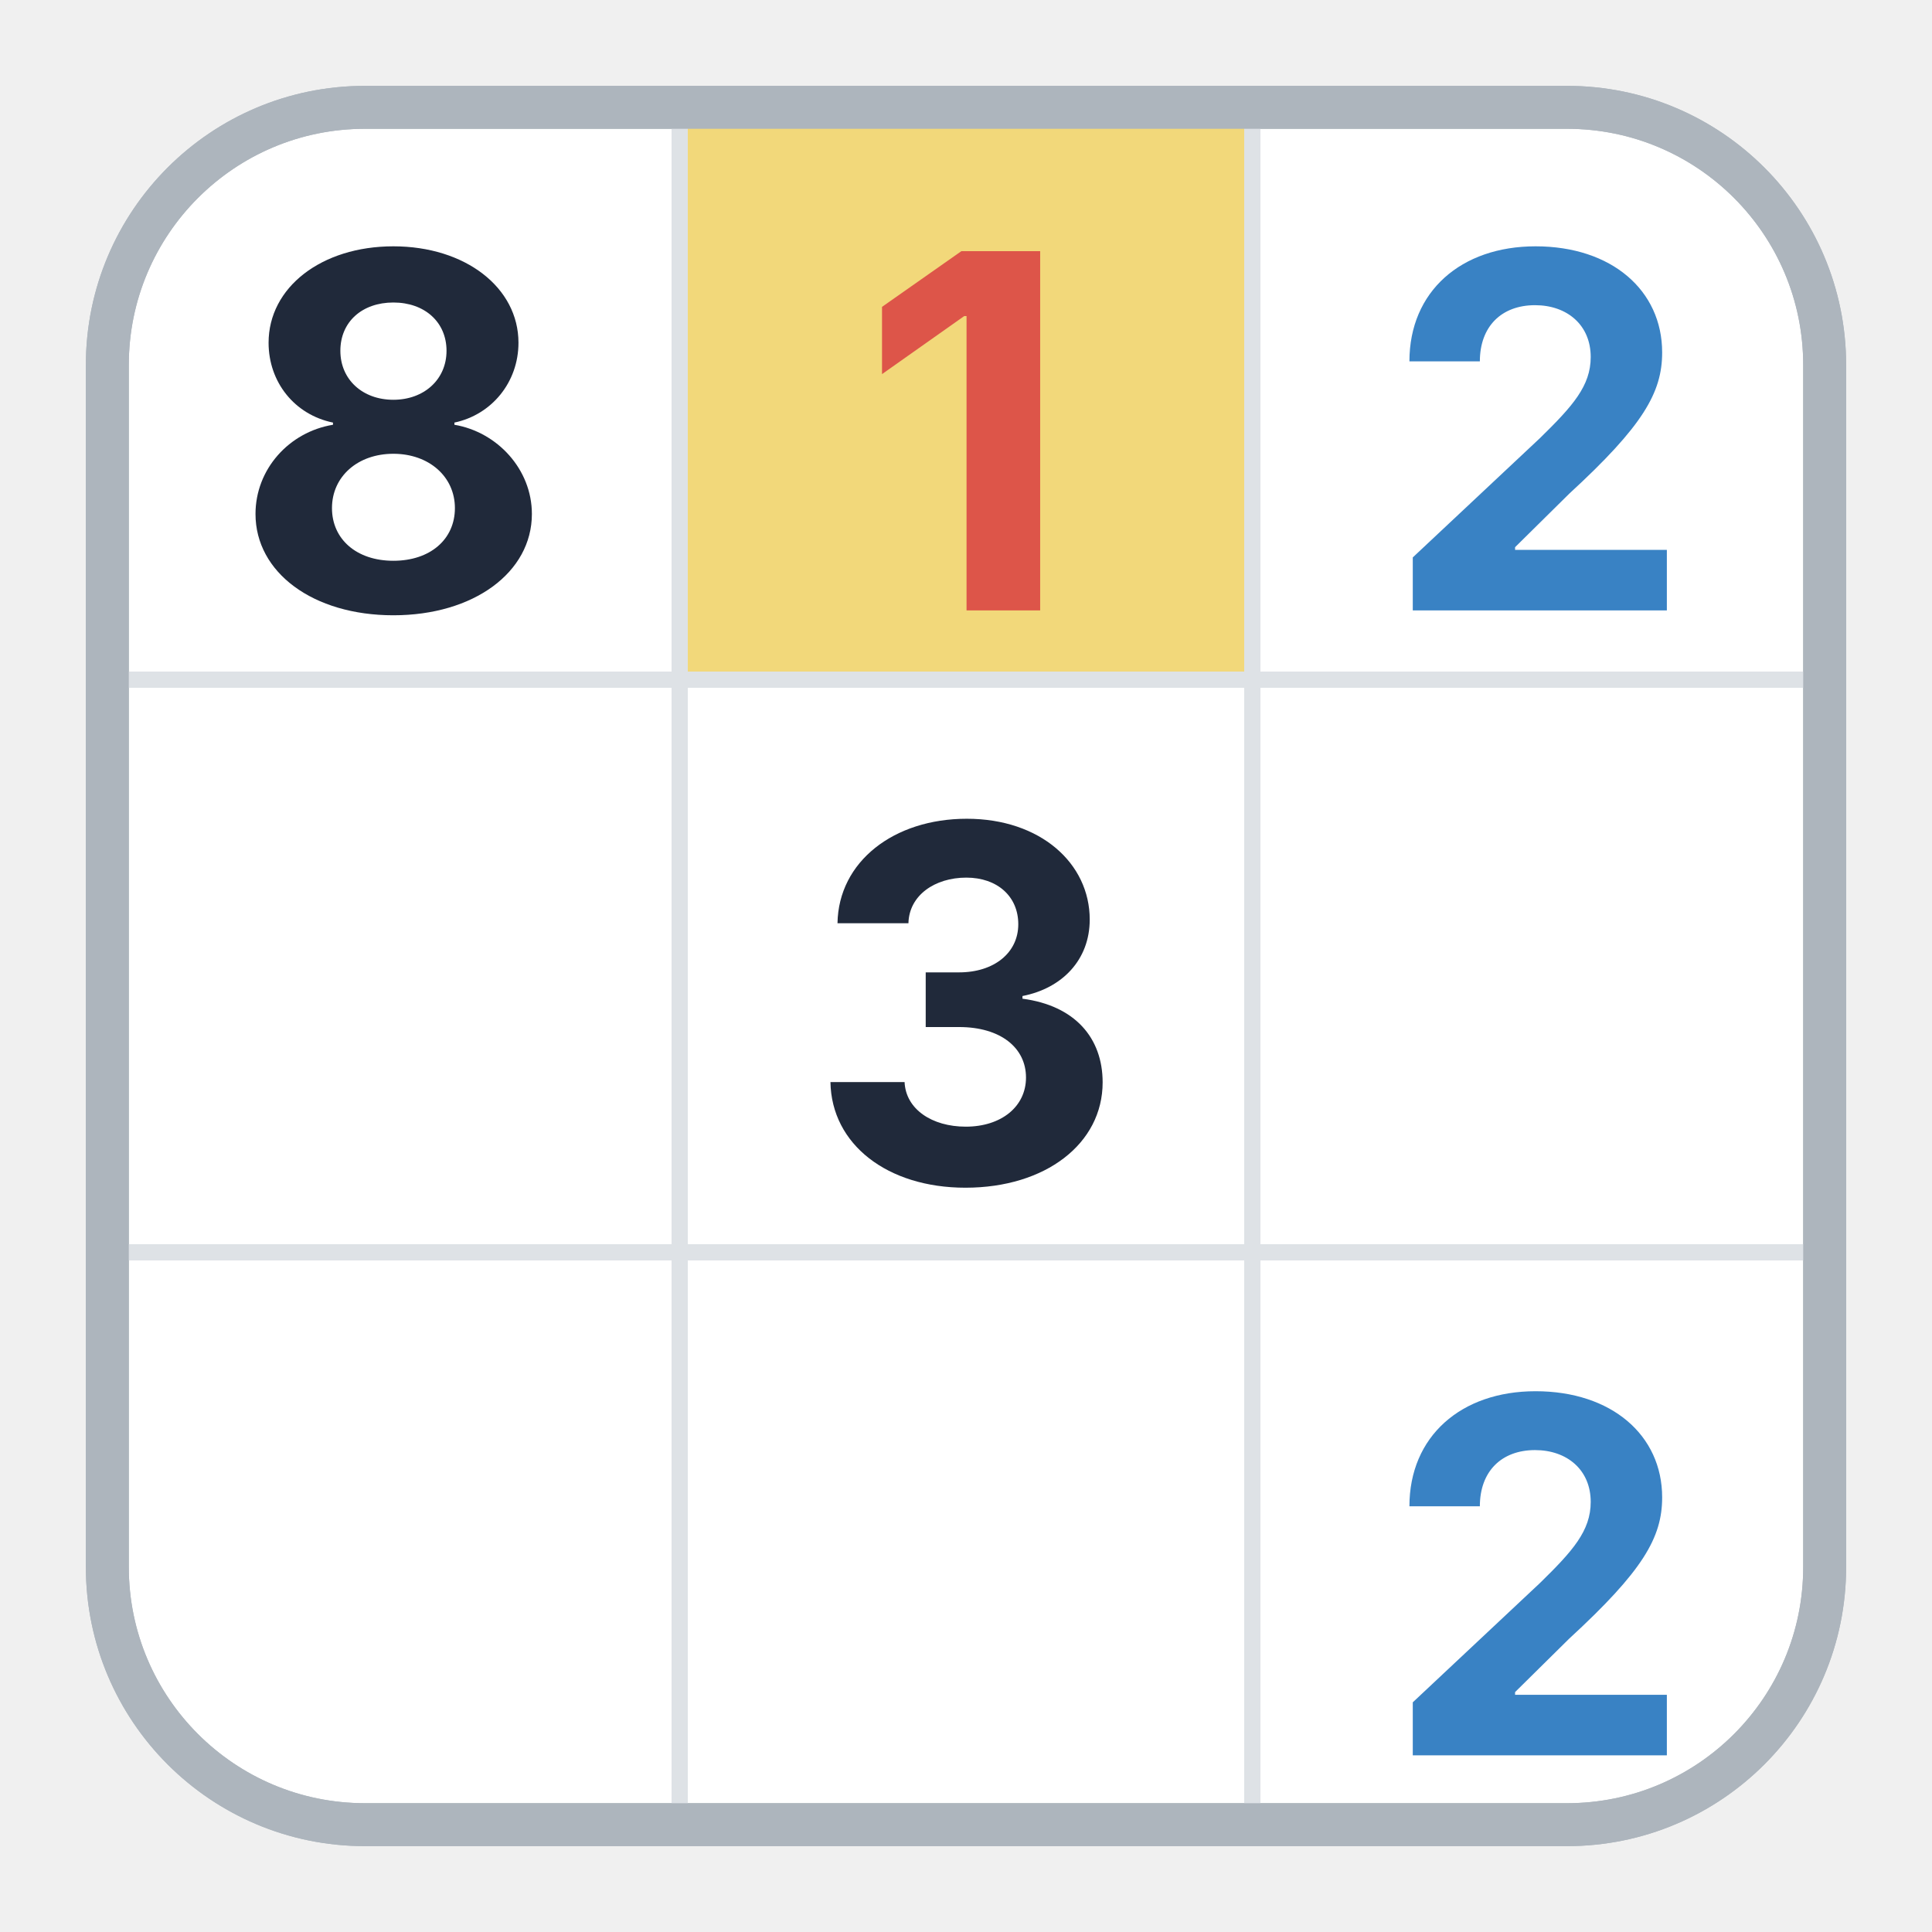
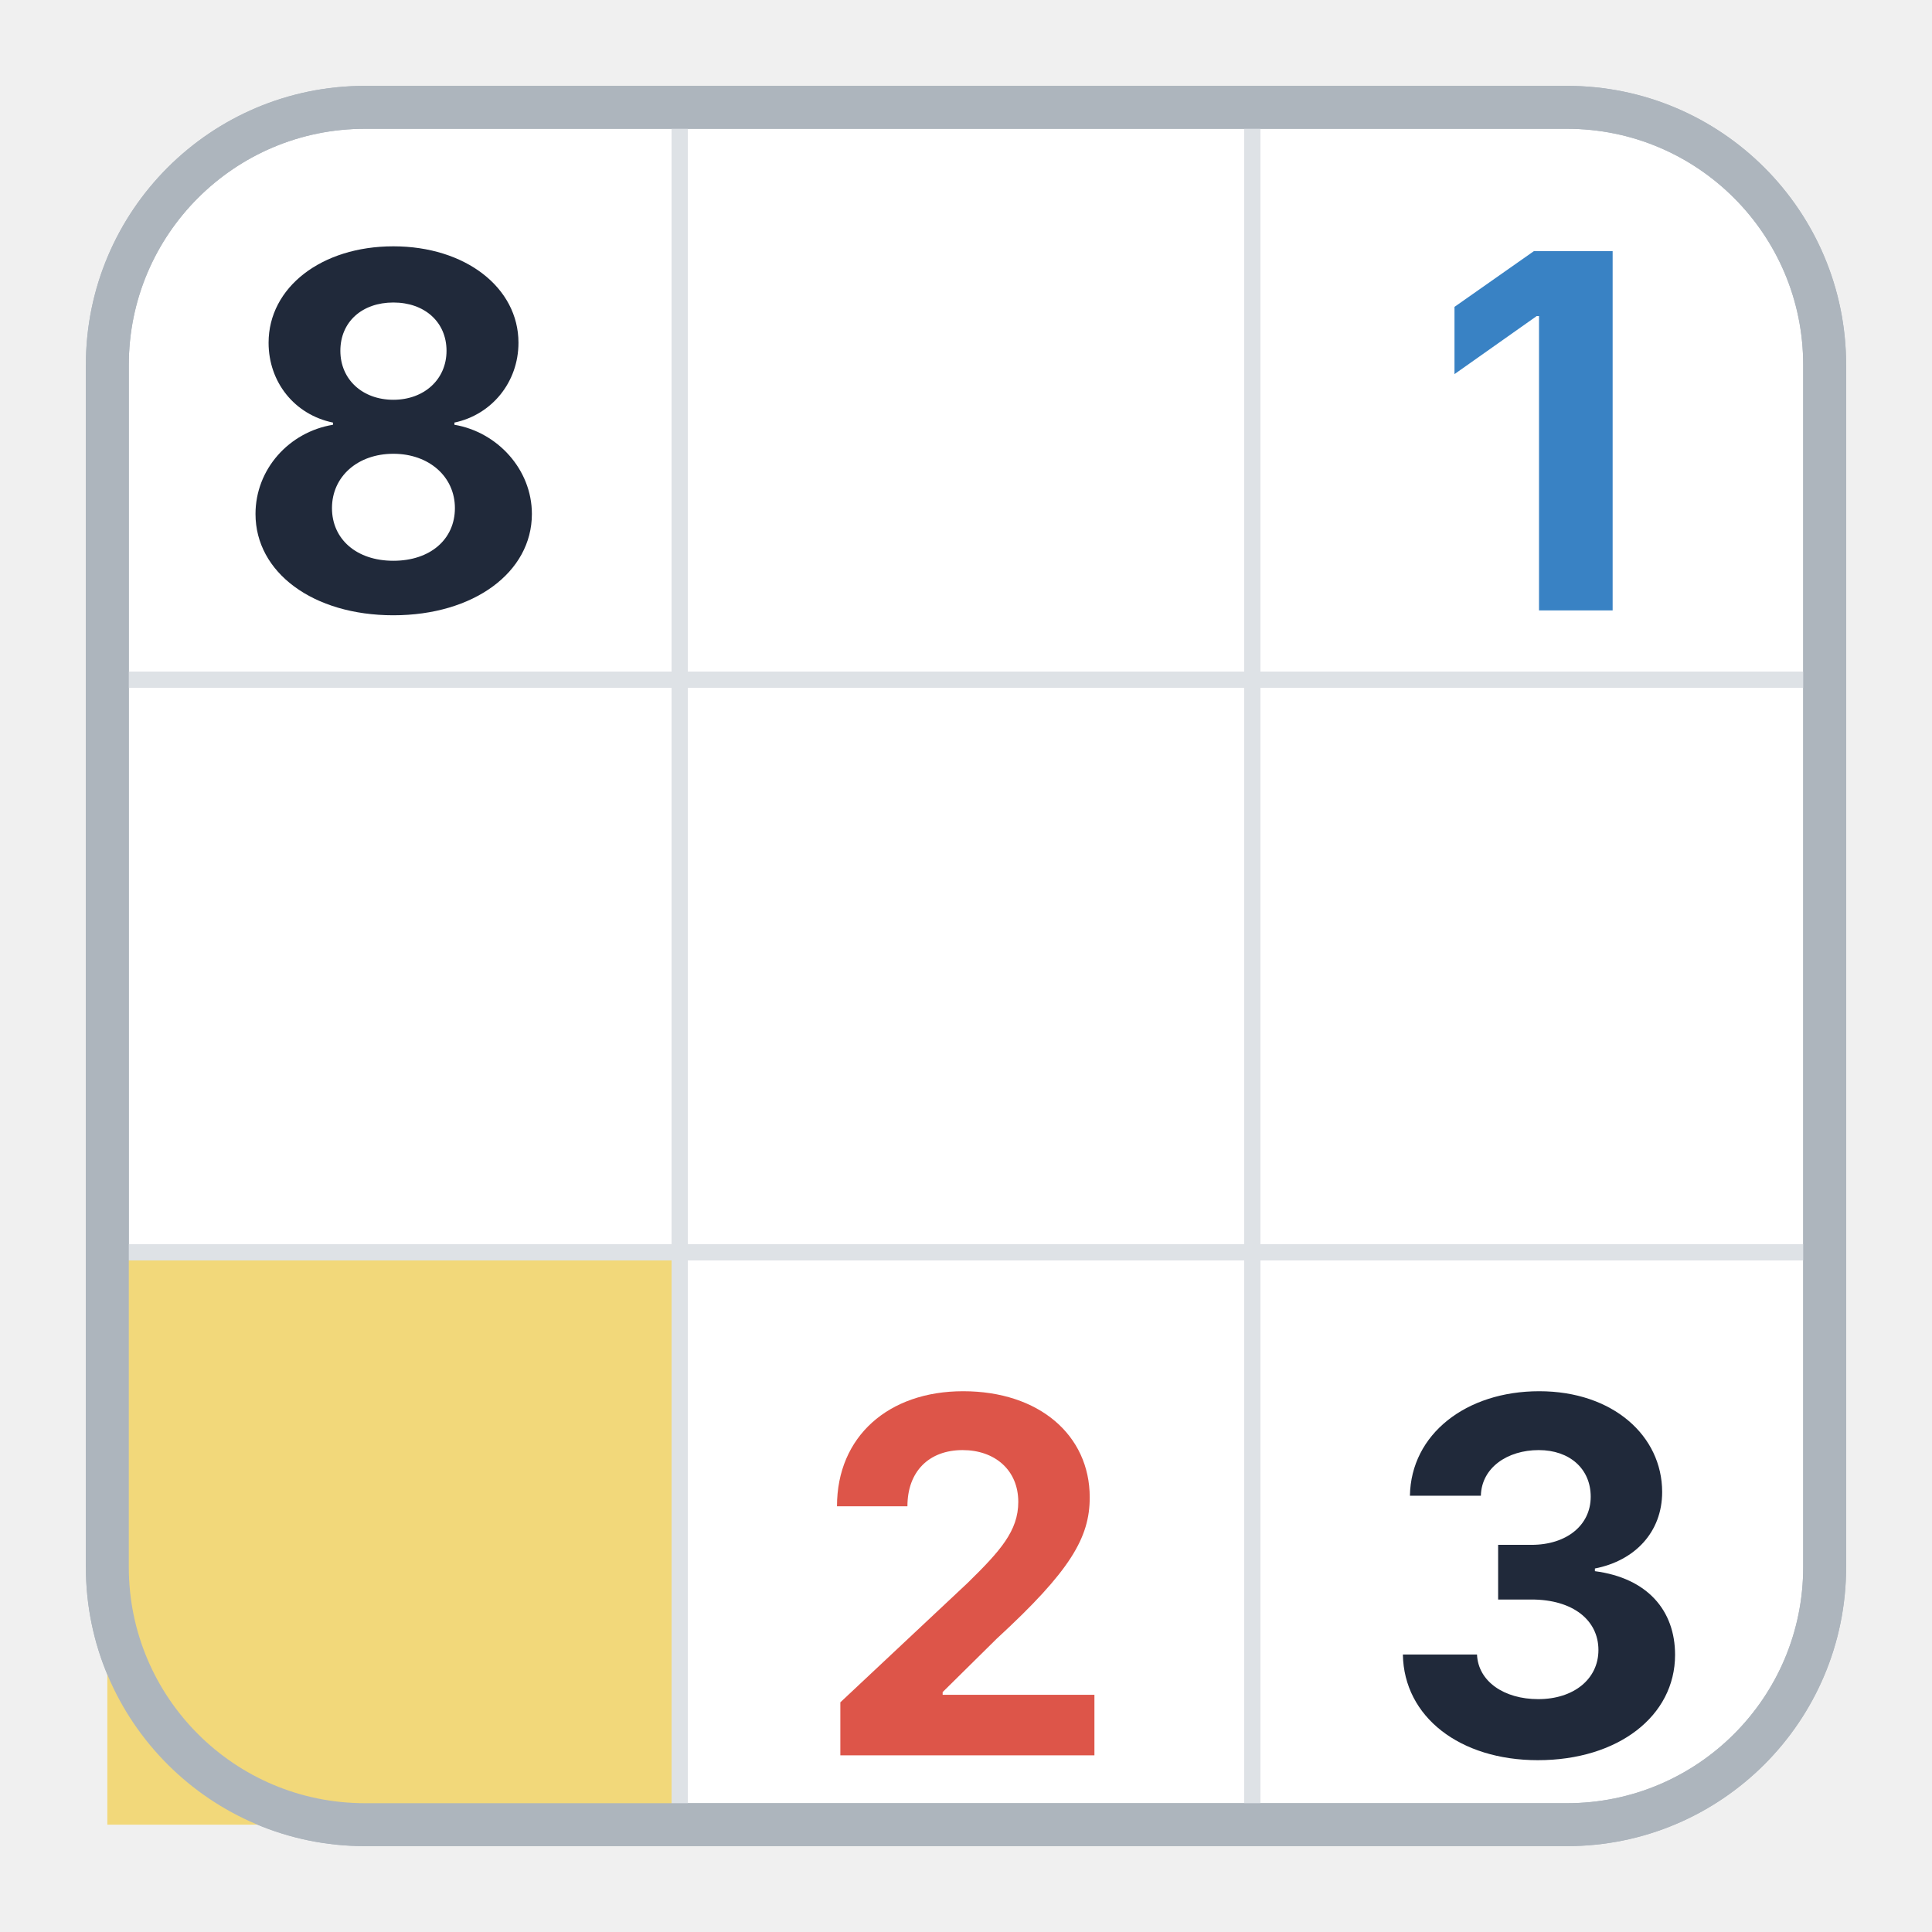
<svg xmlns="http://www.w3.org/2000/svg" width="512" height="512" viewBox="0 0 180 180">
  <rect x="10" y="10" width="160" height="160" rx="24" fill="#ffffff" stroke="#adb5bd" stroke-width="4" />
-   <rect x="63.333" y="10" width="53.333" height="53.333" fill="#F2D87A" />
+   <rect x="10" y="116.667" width="53.333" height="53.333" fill="#F2D87A" />
  <g stroke-linecap="round" shape-rendering="crispEdges">
    <g stroke="#dee2e6" stroke-width="1.5" vector-effect="non-scaling-stroke">
      <line x1="10" y1="63.333" x2="170" y2="63.333" />
      <line x1="10" y1="116.667" x2="170" y2="116.667" />
      <line x1="63.333" y1="10" x2="63.333" y2="170" />
      <line x1="116.667" y1="10" x2="116.667" y2="170" />
    </g>
  </g>
  <g font-family="Inter, -apple-system, BlinkMacSystemFont, 'Segoe UI', Roboto, Helvetica, Arial, sans-serif" font-size="46" font-weight="700" text-anchor="middle">
    <text x="36.667" y="36.667" fill="#20293A" dominant-baseline="middle" dy="3">8</text>
-     <text x="90" y="36.667" fill="#DD5549" dominant-baseline="middle" dy="3">1</text>
-     <text x="143.333" y="36.667" fill="#3982C4" dominant-baseline="middle" dy="3">2</text>
-     <text x="90" y="90" fill="#20293A" dominant-baseline="middle" dy="3">3</text>
-     <text x="143.333" y="143.333" fill="#3982C4" dominant-baseline="middle" dy="3">2</text>
+     <text x="143.333" y="36.667" fill="#3982C4" dominant-baseline="middle" dy="3">1</text>
+     <text x="936.667" y="90" fill="#20293A" dominant-baseline="middle" dy="3">2</text>
+     <text x="90" y="143.333" fill="#DD5549" dominant-baseline="middle" dy="3">2</text>
+     <text x="143.333" y="143.333" fill="#20293A" dominant-baseline="middle" dy="3">3</text>
  </g>
  <rect x="10" y="10" width="160" height="160" rx="24" fill="none" stroke="#adb5bd" stroke-width="4" />
</svg>
